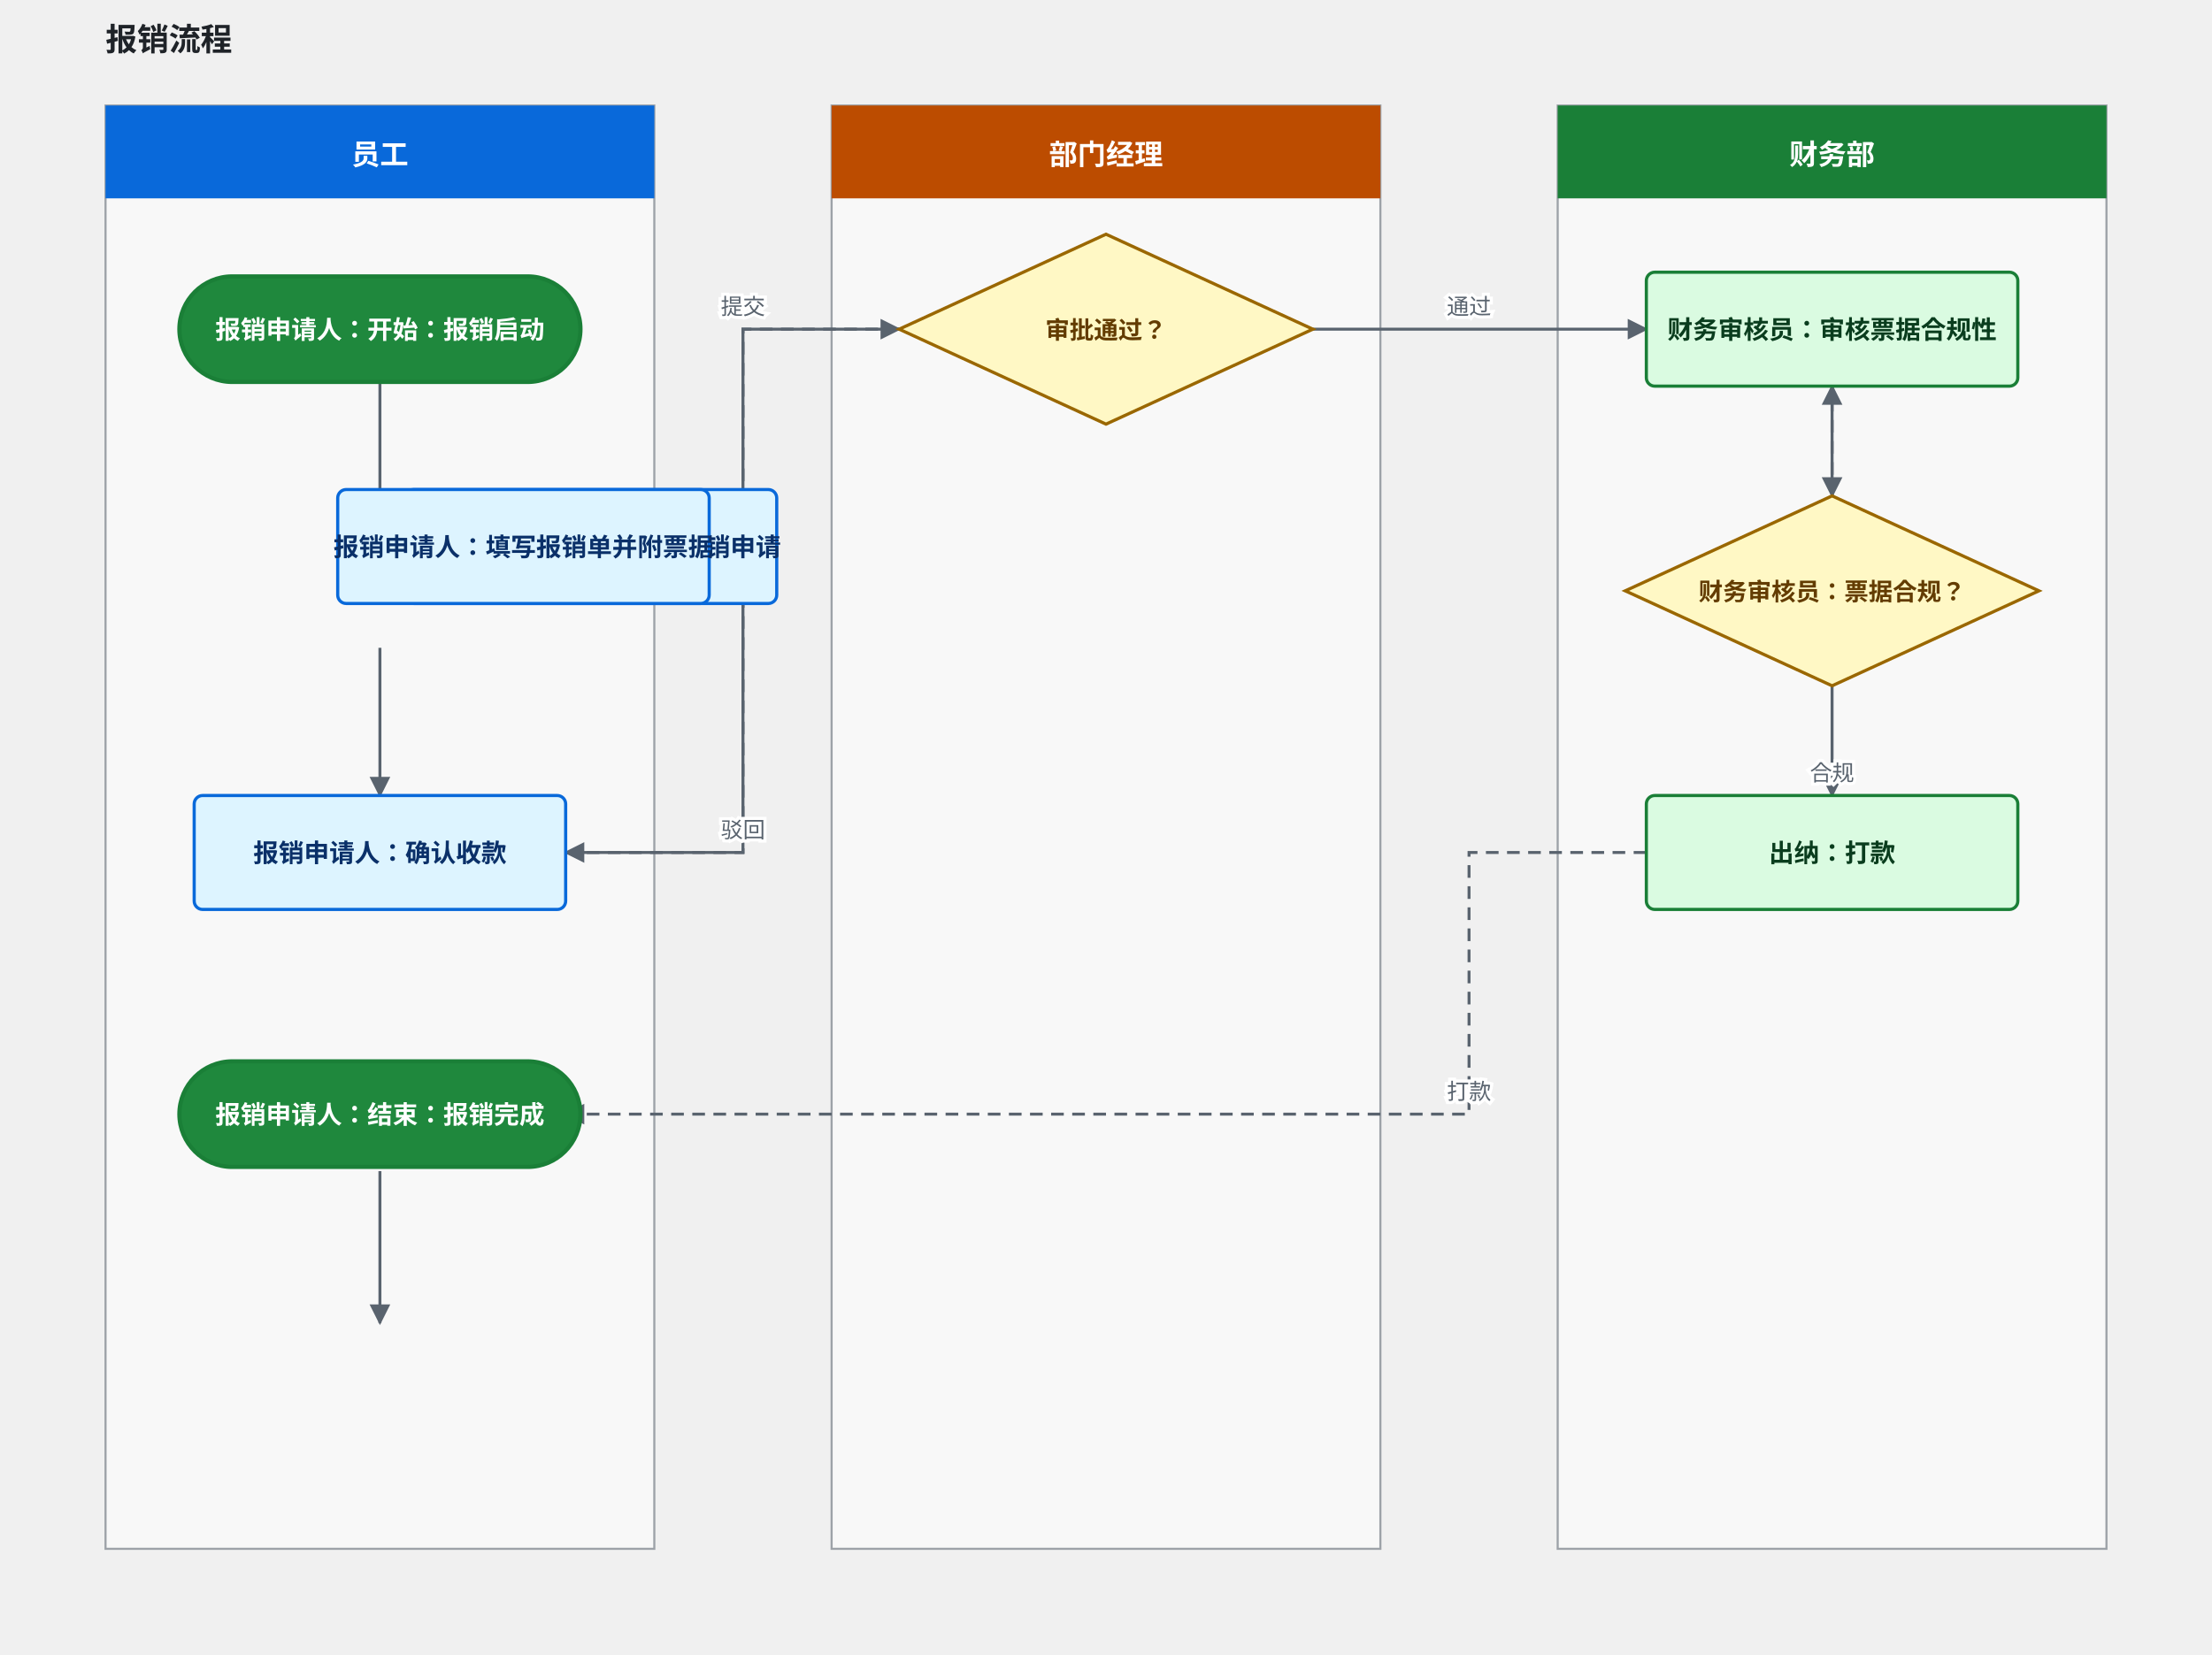
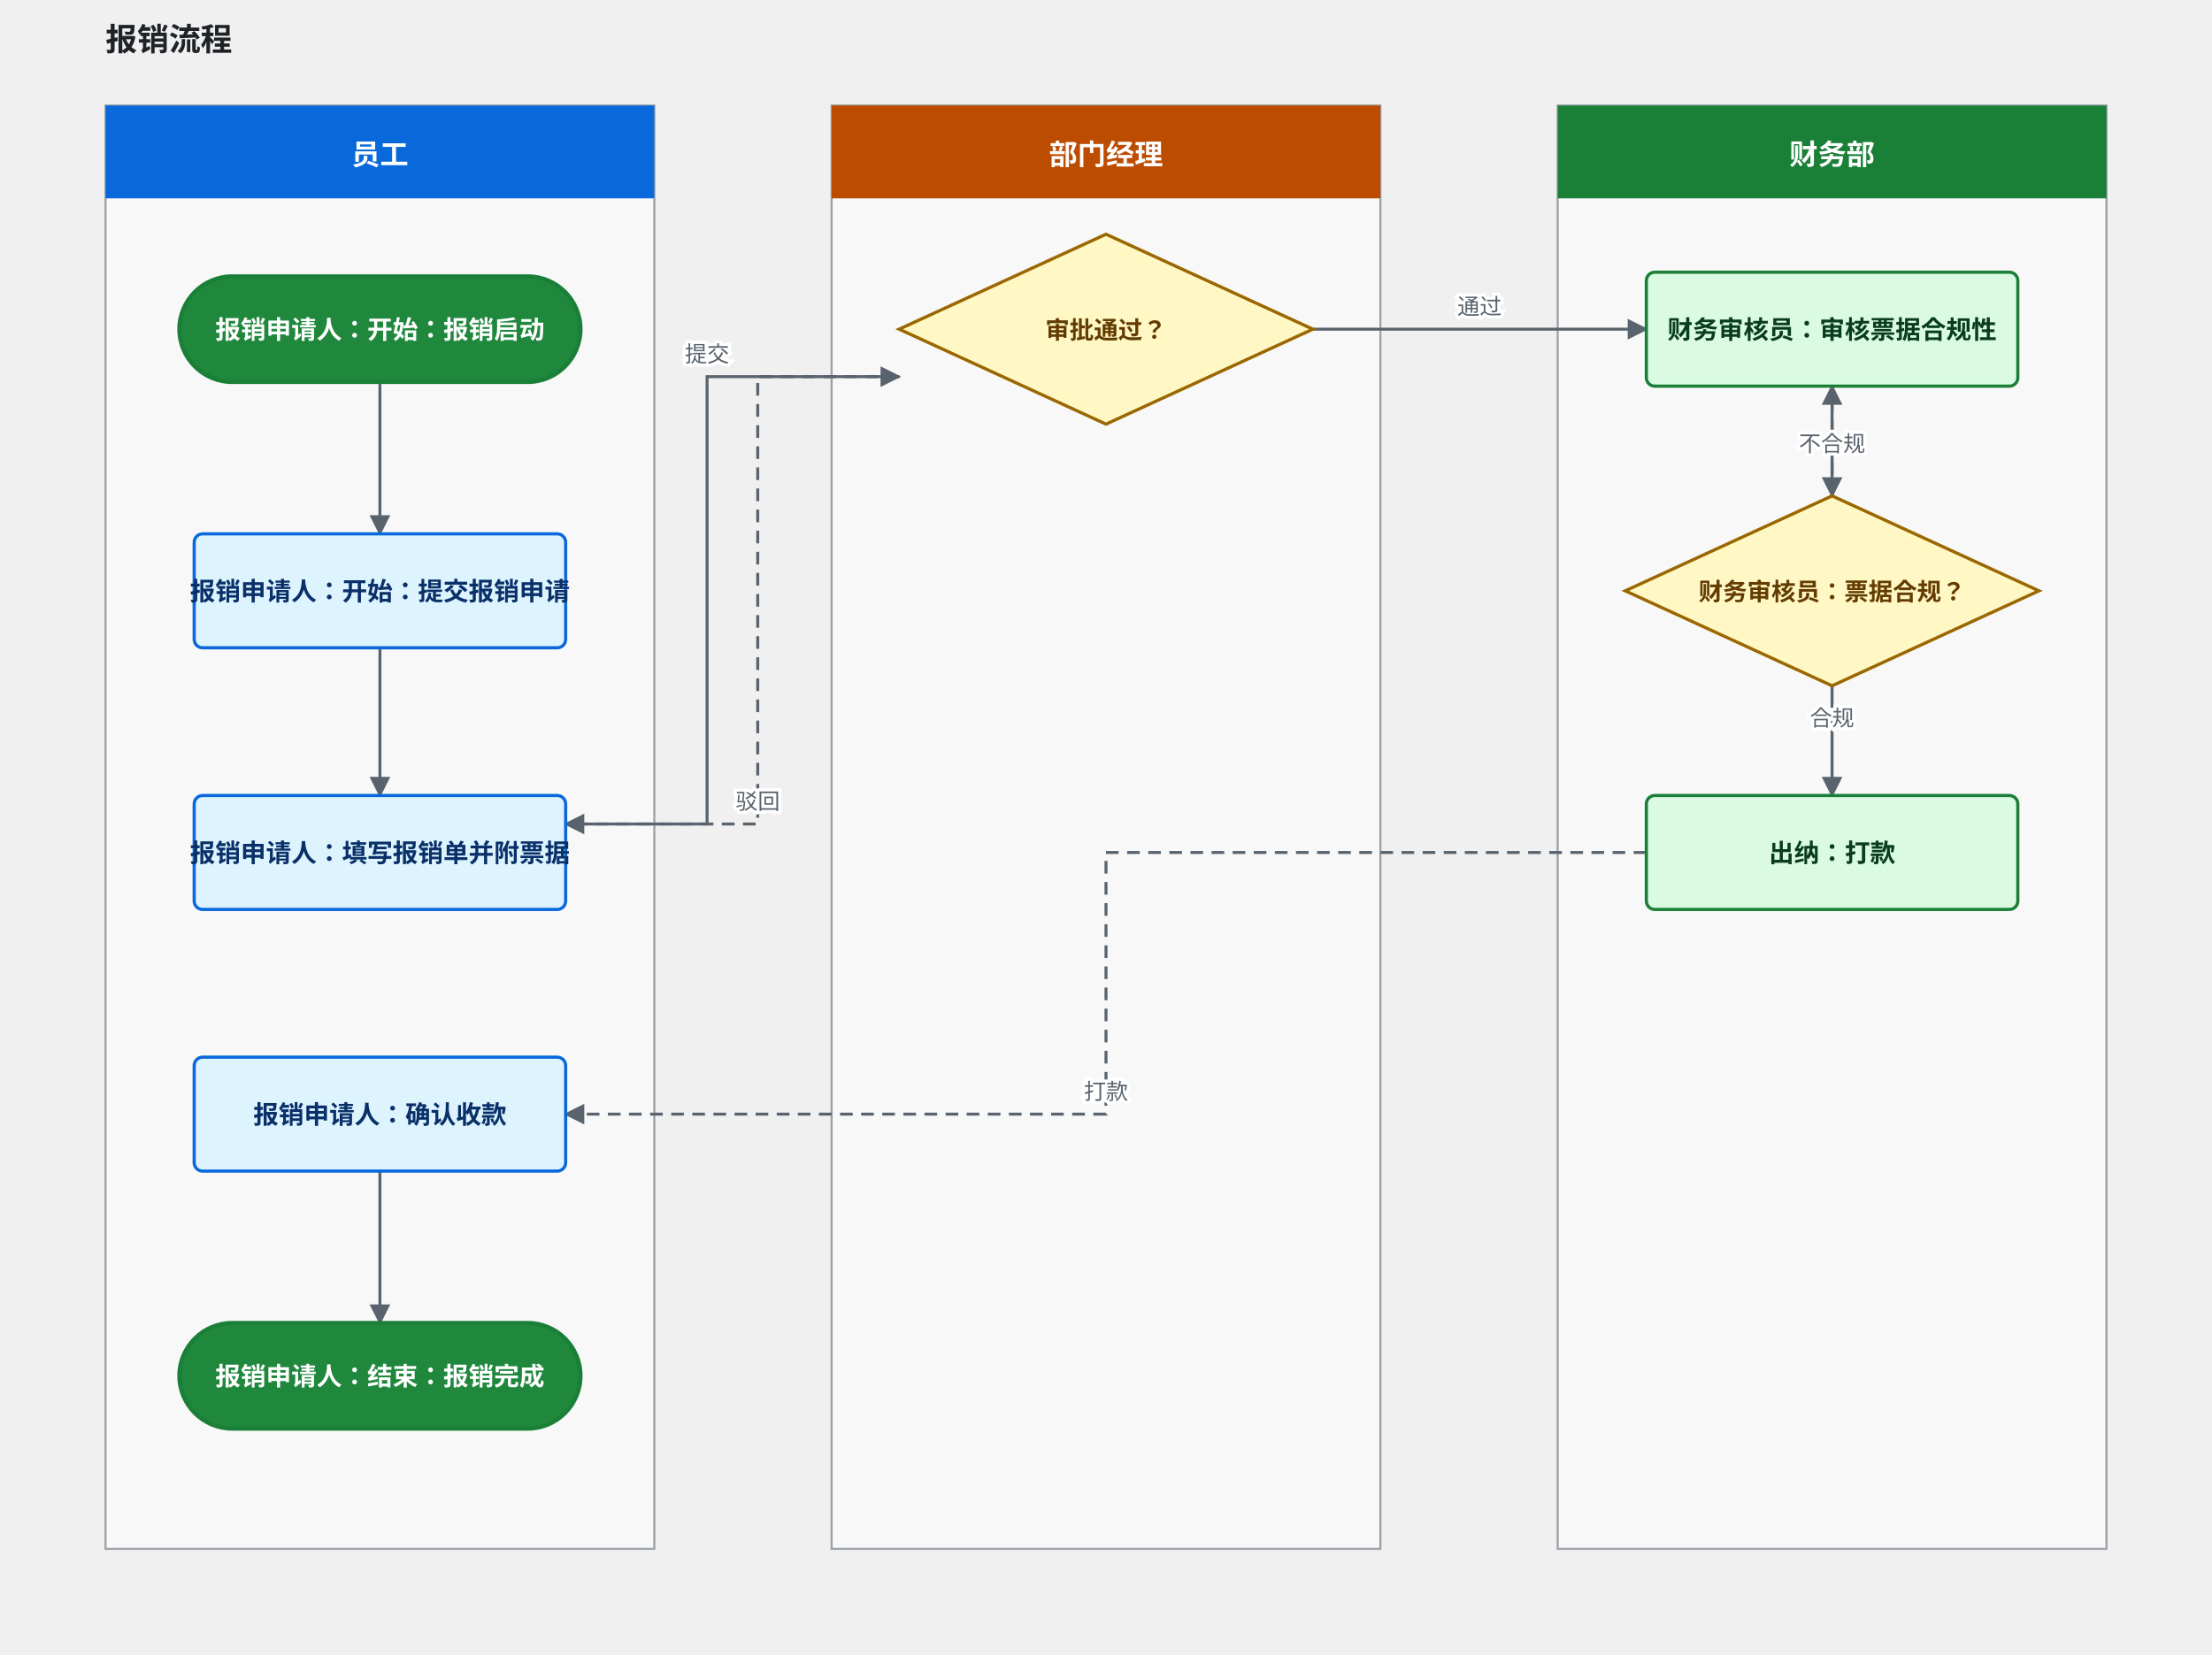
<svg xmlns="http://www.w3.org/2000/svg" viewBox="0 0 1048 784" width="1048" height="784" style="background:#ffffff;font-family:'Microsoft YaHei',system-ui,sans-serif">
  <defs>
    <marker id="arr" viewBox="0 0 10 10" refX="9" refY="5" markerWidth="7" markerHeight="7" orient="auto-start-reverse">
      <path d="M0,0 L10,5 L0,10 z" fill="#59636e" />
    </marker>
  </defs>
  <rect x="50" y="50" width="260" height="684" fill="#ffffff" stroke="#59636e" stroke-width="1" opacity="0.55" />
  <rect x="50" y="50" width="260" height="44" fill="#0969da" />
  <text x="180" y="78" text-anchor="middle" font-size="13.5" font-weight="700" fill="#ffffff">员工</text>
  <rect x="394" y="50" width="260" height="684" fill="#ffffff" stroke="#59636e" stroke-width="1" opacity="0.55" />
  <rect x="394" y="50" width="260" height="44" fill="#bc4c00" />
  <text x="524" y="78" text-anchor="middle" font-size="13.5" font-weight="700" fill="#ffffff">部门经理</text>
  <rect x="738" y="50" width="260" height="684" fill="#ffffff" stroke="#59636e" stroke-width="1" opacity="0.55" />
  <rect x="738" y="50" width="260" height="44" fill="#1a7f37" />
  <text x="868" y="78" text-anchor="middle" font-size="13.5" font-weight="700" fill="#ffffff">财务部</text>
-   <path d="M 180 307 L 180 377" fill="none" stroke="#59636e" stroke-width="1.4" marker-end="url(#arr)" />
-   <path d="M 268 404 L 352 404 L 352 156 L 426 156" fill="none" stroke="#59636e" stroke-width="1.4" marker-end="url(#arr)" />
-   <text x="352" y="149" text-anchor="middle" font-size="10.5" fill="#59636e" paint-order="stroke" stroke="#ffffff" stroke-width="3">提交</text>
-   <path d="M 622 156 L 696 156 L 696 156 L 780 156" fill="none" stroke="#59636e" stroke-width="1.4" marker-end="url(#arr)" />
-   <text x="696" y="149" text-anchor="middle" font-size="10.5" fill="#59636e" paint-order="stroke" stroke="#ffffff" stroke-width="3">通过</text>
-   <path d="M 426 156 L 352 156 L 352 404 L 268 404" fill="none" stroke="#59636e" stroke-width="1.4" stroke-dasharray="6 4" marker-end="url(#arr)" />
-   <text x="352" y="397" text-anchor="middle" font-size="10.5" fill="#59636e" paint-order="stroke" stroke="#ffffff" stroke-width="3">驳回</text>
-   <path d="M 868 183 L 868 235" fill="none" stroke="#59636e" stroke-width="1.4" marker-end="url(#arr)" />
-   <path d="M 868 325 L 868 377" fill="none" stroke="#59636e" stroke-width="1.4" marker-end="url(#arr)" />
-   <text x="868" y="370" text-anchor="middle" font-size="10.5" fill="#59636e" paint-order="stroke" stroke="#ffffff" stroke-width="3">合规</text>
-   <path d="M 868 235 L 868 183" fill="none" stroke="#59636e" stroke-width="1.4" stroke-dasharray="6 4" marker-end="url(#arr)" />
-   <text x="868" y="176" text-anchor="middle" font-size="10.5" fill="#59636e" paint-order="stroke" stroke="#ffffff" stroke-width="3">不合规</text>
-   <path d="M 780 404 L 696 404 L 696 528 L 268 528" fill="none" stroke="#59636e" stroke-width="1.4" stroke-dasharray="6 4" marker-end="url(#arr)" />
-   <text x="696" y="521" text-anchor="middle" font-size="10.5" fill="#59636e" paint-order="stroke" stroke="#ffffff" stroke-width="3">打款</text>
-   <path d="M 180 555 L 180 627" fill="none" stroke="#59636e" stroke-width="1.4" marker-end="url(#arr)" />
-   <path d="M 180 181 L 180 253" fill="none" stroke="#59636e" stroke-width="1.4" marker-end="url(#arr)" />
-   <g transform="translate(0,0)">
+   <path d="M 180 307 L 180 342 L 180 342 L 180 377" fill="none" stroke="#59636e" stroke-width="1.4" marker-end="url(#arr)" data-edge="1" data-eidx="0" />
+   <path d="M 268 390.5 L 335 390.5 L 335 178.5 L 426 178.5" fill="none" stroke="#59636e" stroke-width="1.4" marker-end="url(#arr)" data-edge="1" data-eidx="1" />
+   <text x="335" y="171.5" text-anchor="middle" font-size="10.5" fill="#59636e" paint-order="stroke" stroke="#ffffff" stroke-width="3">提交</text>
+   <path d="M 622 156 L 701 156 L 701 156 L 780 156" fill="none" stroke="#59636e" stroke-width="1.4" marker-end="url(#arr)" data-edge="1" data-eidx="2" />
+   <text x="701" y="149" text-anchor="middle" font-size="10.5" fill="#59636e" paint-order="stroke" stroke="#ffffff" stroke-width="3">通过</text>
+   <path d="M 426 178.5 L 359 178.5 L 359 390.5 L 268 390.5" fill="none" stroke="#59636e" stroke-width="1.4" stroke-dasharray="6 4" marker-end="url(#arr)" data-edge="1" data-eidx="3" />
+   <text x="359" y="383.5" text-anchor="middle" font-size="10.5" fill="#59636e" paint-order="stroke" stroke="#ffffff" stroke-width="3">驳回</text>
+   <path d="M 868 183 L 868 197 L 868 197 L 868 235" fill="none" stroke="#59636e" stroke-width="1.4" marker-end="url(#arr)" data-edge="1" data-eidx="4" />
+   <path d="M 868 325 L 868 351 L 868 351 L 868 377" fill="none" stroke="#59636e" stroke-width="1.4" marker-end="url(#arr)" data-edge="1" data-eidx="5" />
+   <text x="868" y="344" text-anchor="middle" font-size="10.5" fill="#59636e" paint-order="stroke" stroke="#ffffff" stroke-width="3">合规</text>
+   <path d="M 868 235 L 868 221 L 868 221 L 868 183" fill="none" stroke="#59636e" stroke-width="1.4" stroke-dasharray="6 4" marker-end="url(#arr)" data-edge="1" data-eidx="6" />
+   <text x="868" y="214" text-anchor="middle" font-size="10.5" fill="#59636e" paint-order="stroke" stroke="#ffffff" stroke-width="3">不合规</text>
+   <path d="M 780 404 L 524 404 L 524 528 L 268 528" fill="none" stroke="#59636e" stroke-width="1.4" stroke-dasharray="6 4" marker-end="url(#arr)" data-edge="1" data-eidx="7" />
+   <text x="524" y="521" text-anchor="middle" font-size="10.5" fill="#59636e" paint-order="stroke" stroke="#ffffff" stroke-width="3">打款</text>
+   <path d="M 180 555 L 180 591 L 180 591 L 180 627" fill="none" stroke="#59636e" stroke-width="1.4" marker-end="url(#arr)" data-edge="1" data-eidx="8" />
+   <path d="M 180 181 L 180 217 L 180 217 L 180 253" fill="none" stroke="#59636e" stroke-width="1.4" marker-end="url(#arr)" data-edge="1" data-eidx="9" />
+   <g transform="translate(85,131)" data-id="START">
    <g fill="#1f883d" stroke="#1a7f37" stroke-width="2">
-       <rect x="85" y="131" width="190" height="50" rx="25" ry="25" />
+       <rect x="0" y="0" width="190" height="50" rx="25" ry="25" />
    </g>
-     <text x="180" y="160.5" text-anchor="middle" font-size="12" font-weight="600" fill="#ffffff">报销申请人：开始：报销启动</text>
+     <text x="95" y="29.5" text-anchor="middle" font-size="12" font-weight="600" fill="#ffffff">报销申请人：开始：报销启动</text>
  </g>
-   <g transform="translate(0,0)">
+   <g transform="translate(92,253)" data-id="N1">
    <g fill="#ddf4ff" stroke="#0969da" stroke-width="1.5">
-       <rect x="192" y="232" width="176" height="54" rx="4" />
+       <rect x="0" y="0" width="176" height="54" rx="4" />
    </g>
-     <text x="280" y="263.5" text-anchor="middle" font-size="12" font-weight="600" fill="#0a3069">报销申请人：开始：提交报销申请</text>
+     <text x="88" y="31.5" text-anchor="middle" font-size="12" font-weight="600" fill="#0a3069">报销申请人：开始：提交报销申请</text>
  </g>
-   <g transform="translate(0,0)">
+   <g transform="translate(92,377)" data-id="N2">
    <g fill="#ddf4ff" stroke="#0969da" stroke-width="1.5">
-       <rect x="160" y="232" width="176" height="54" rx="4" />
+       <rect x="0" y="0" width="176" height="54" rx="4" />
    </g>
-     <text x="248" y="263.5" text-anchor="middle" font-size="12" font-weight="600" fill="#0a3069">报销申请人：填写报销单并附票据</text>
+     <text x="88" y="31.5" text-anchor="middle" font-size="12" font-weight="600" fill="#0a3069">报销申请人：填写报销单并附票据</text>
  </g>
-   <g transform="translate(0,0)">
+   <g transform="translate(92,501)" data-id="N7">
    <g fill="#ddf4ff" stroke="#0969da" stroke-width="1.5">
-       <rect x="92" y="377" width="176" height="54" rx="4" />
+       <rect x="0" y="0" width="176" height="54" rx="4" />
    </g>
-     <text x="180" y="408.5" text-anchor="middle" font-size="12" font-weight="600" fill="#0a3069">报销申请人：确认收款</text>
+     <text x="88" y="31.5" text-anchor="middle" font-size="12" font-weight="600" fill="#0a3069">报销申请人：确认收款</text>
  </g>
-   <g transform="translate(0,0)">
+   <g transform="translate(85,627)" data-id="N8">
    <g fill="#1f883d" stroke="#1a7f37" stroke-width="2">
-       <rect x="85" y="503" width="190" height="50" rx="25" ry="25" />
+       <rect x="0" y="0" width="190" height="50" rx="25" ry="25" />
    </g>
-     <text x="180" y="532.5" text-anchor="middle" font-size="12" font-weight="600" fill="#ffffff">报销申请人：结束：报销完成</text>
+     <text x="95" y="29.5" text-anchor="middle" font-size="12" font-weight="600" fill="#ffffff">报销申请人：结束：报销完成</text>
  </g>
-   <g transform="translate(0,0)">
+   <g transform="translate(426,111)" data-id="N3">
    <g fill="#fff8c5" stroke="#9a6700" stroke-width="1.5">
-       <polygon points="524,111 622,156 524,201 426,156" />
+       <polygon points="98,0 196,45 98,90 0,45" />
    </g>
-     <text x="524" y="160.5" text-anchor="middle" font-size="11.5" font-weight="600" fill="#633c01">审批通过？</text>
+     <text x="98" y="49.5" text-anchor="middle" font-size="11.5" font-weight="600" fill="#633c01">审批通过？</text>
  </g>
-   <g transform="translate(0,0)">
+   <g transform="translate(780,129)" data-id="N4">
    <g fill="#dafbe1" stroke="#1a7f37" stroke-width="1.5">
-       <rect x="780" y="129" width="176" height="54" rx="4" />
+       <rect x="0" y="0" width="176" height="54" rx="4" />
    </g>
-     <text x="868" y="160.5" text-anchor="middle" font-size="12" font-weight="600" fill="#0a3d1e">财务审核员：审核票据合规性</text>
+     <text x="88" y="31.5" text-anchor="middle" font-size="12" font-weight="600" fill="#0a3d1e">财务审核员：审核票据合规性</text>
  </g>
-   <g transform="translate(0,0)">
+   <g transform="translate(770,235)" data-id="N5">
    <g fill="#fff8c5" stroke="#9a6700" stroke-width="1.5">
-       <polygon points="868,235 966,280 868,325 770,280" />
+       <polygon points="98,0 196,45 98,90 0,45" />
    </g>
-     <text x="868" y="284.5" text-anchor="middle" font-size="11.5" font-weight="600" fill="#633c01">财务审核员：票据合规？</text>
+     <text x="98" y="49.5" text-anchor="middle" font-size="11.5" font-weight="600" fill="#633c01">财务审核员：票据合规？</text>
  </g>
-   <g transform="translate(0,0)">
+   <g transform="translate(780,377)" data-id="N6">
    <g fill="#dafbe1" stroke="#1a7f37" stroke-width="1.5">
-       <rect x="780" y="377" width="176" height="54" rx="4" />
+       <rect x="0" y="0" width="176" height="54" rx="4" />
    </g>
-     <text x="868" y="408.5" text-anchor="middle" font-size="12" font-weight="600" fill="#0a3d1e">出纳：打款</text>
+     <text x="88" y="31.5" text-anchor="middle" font-size="12" font-weight="600" fill="#0a3d1e">出纳：打款</text>
  </g>
  <text x="50" y="24" font-size="15" font-weight="700" fill="#1f2328">报销流程</text>
</svg>
